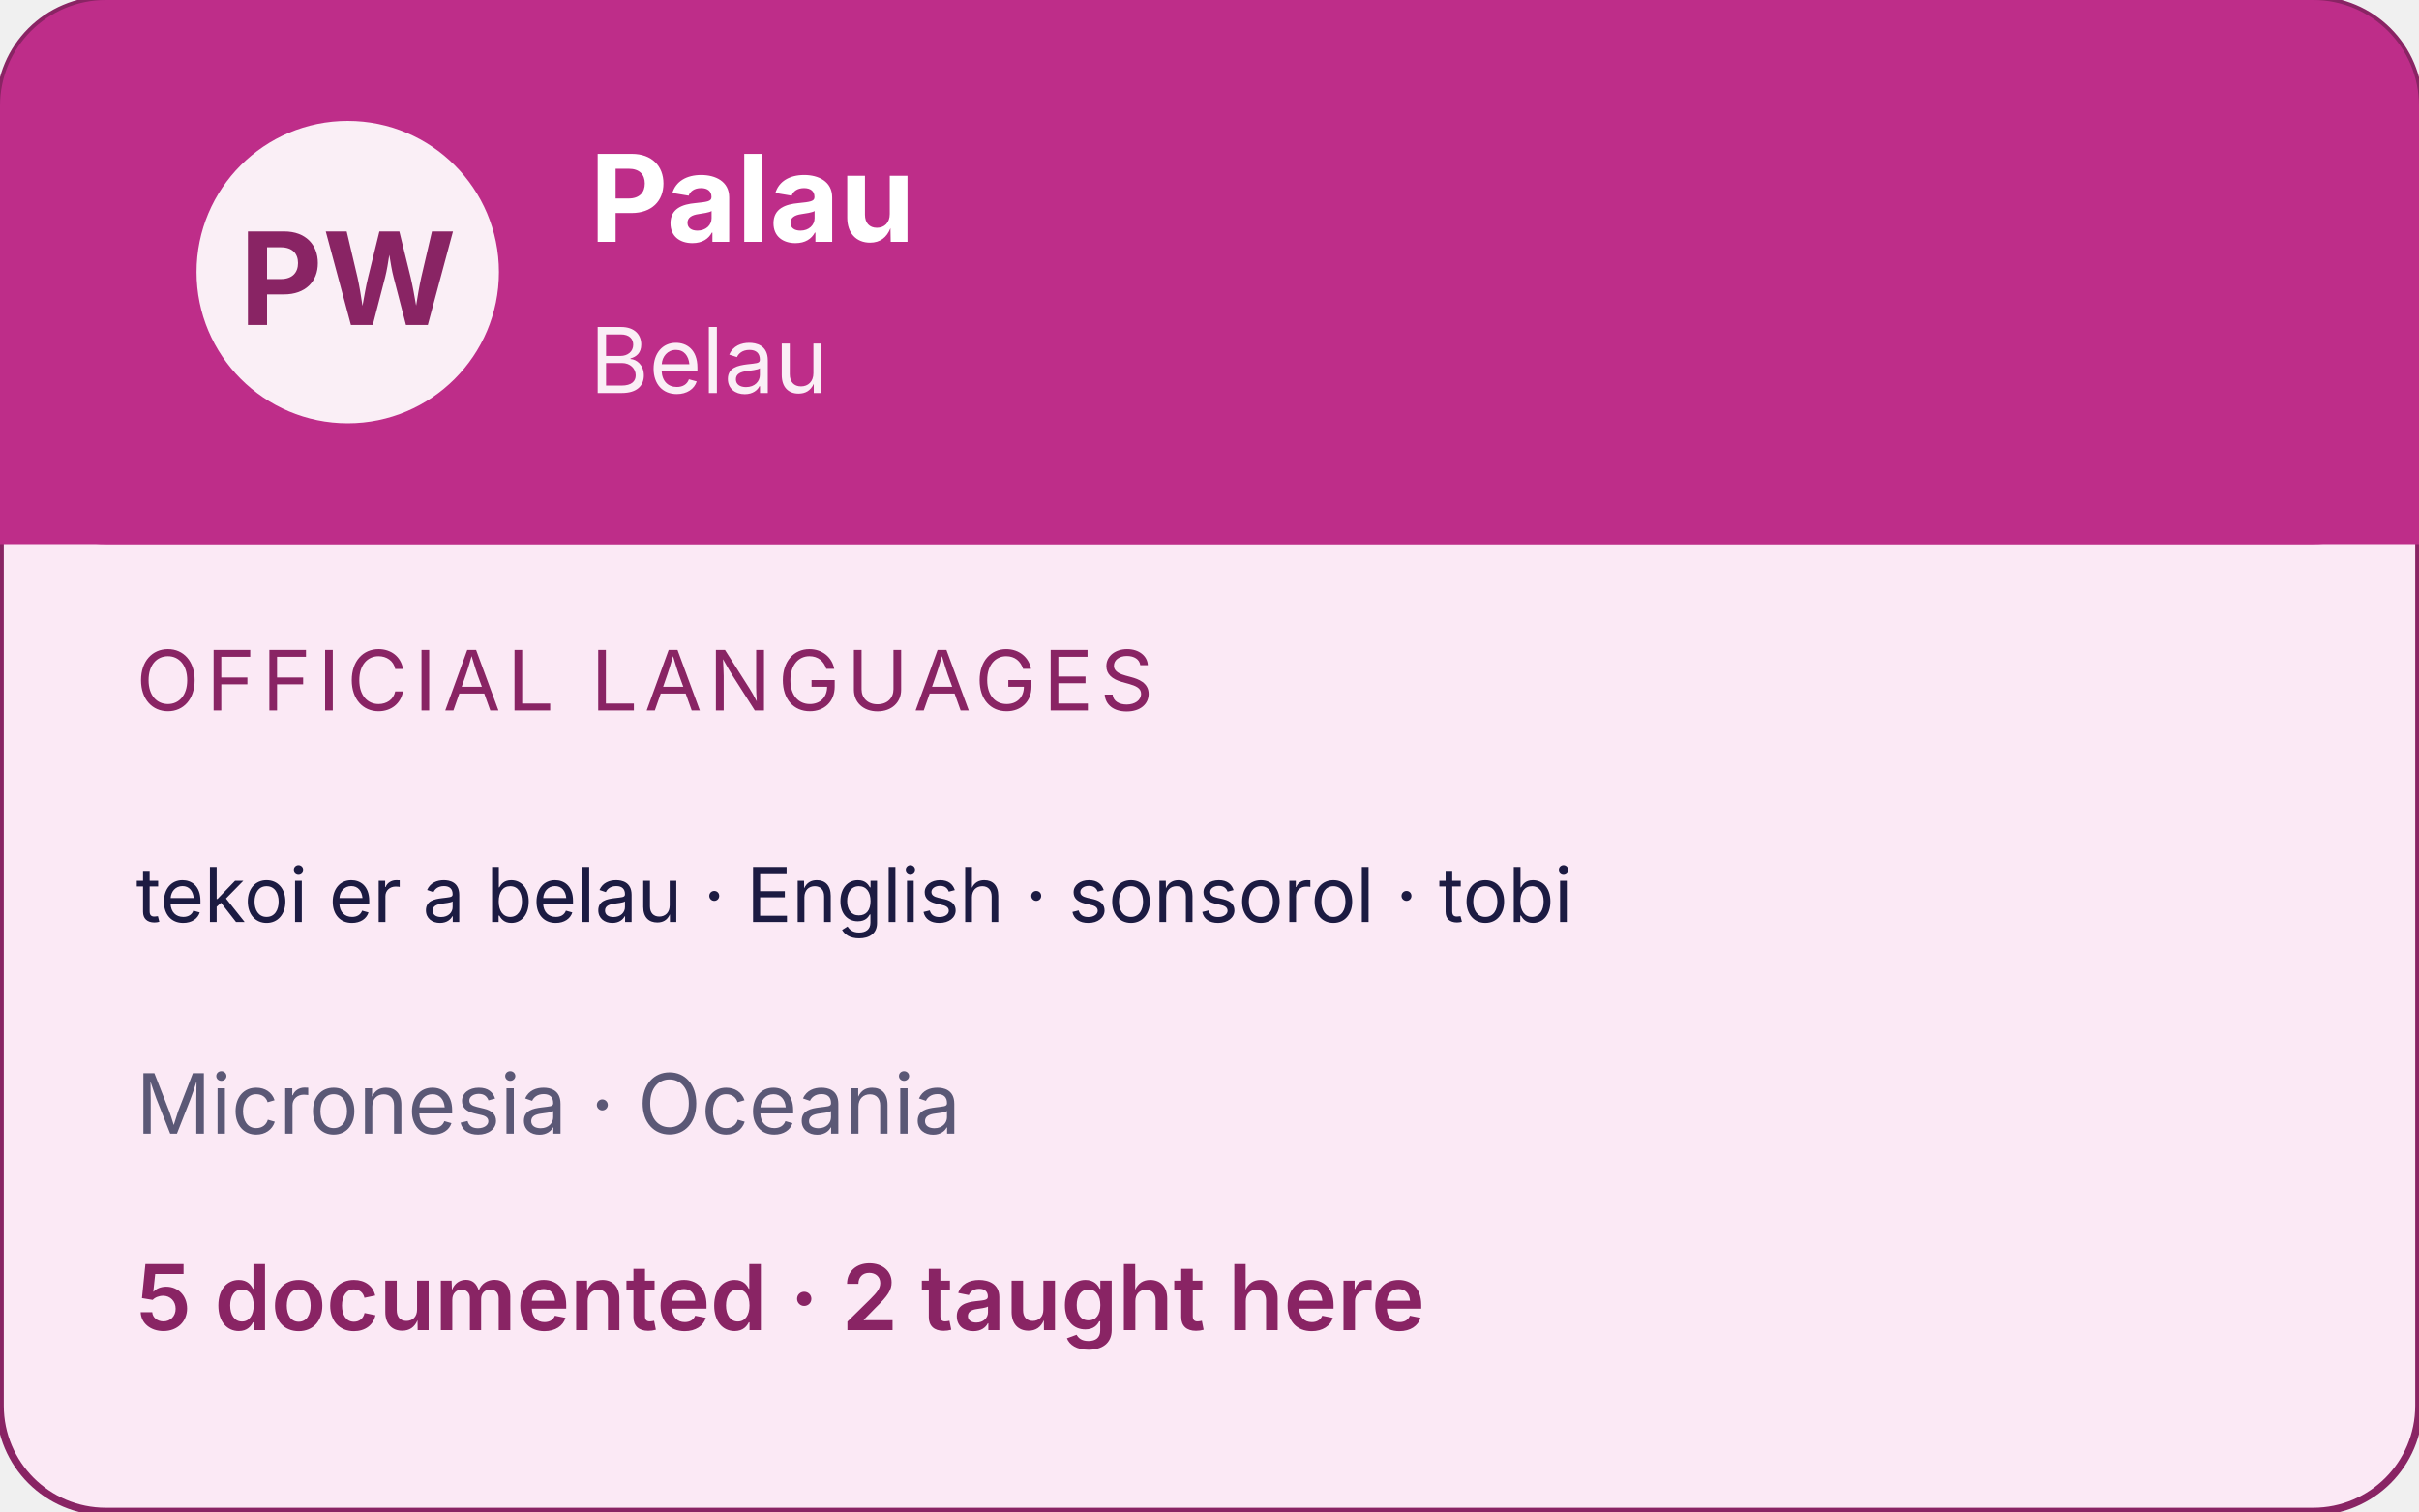
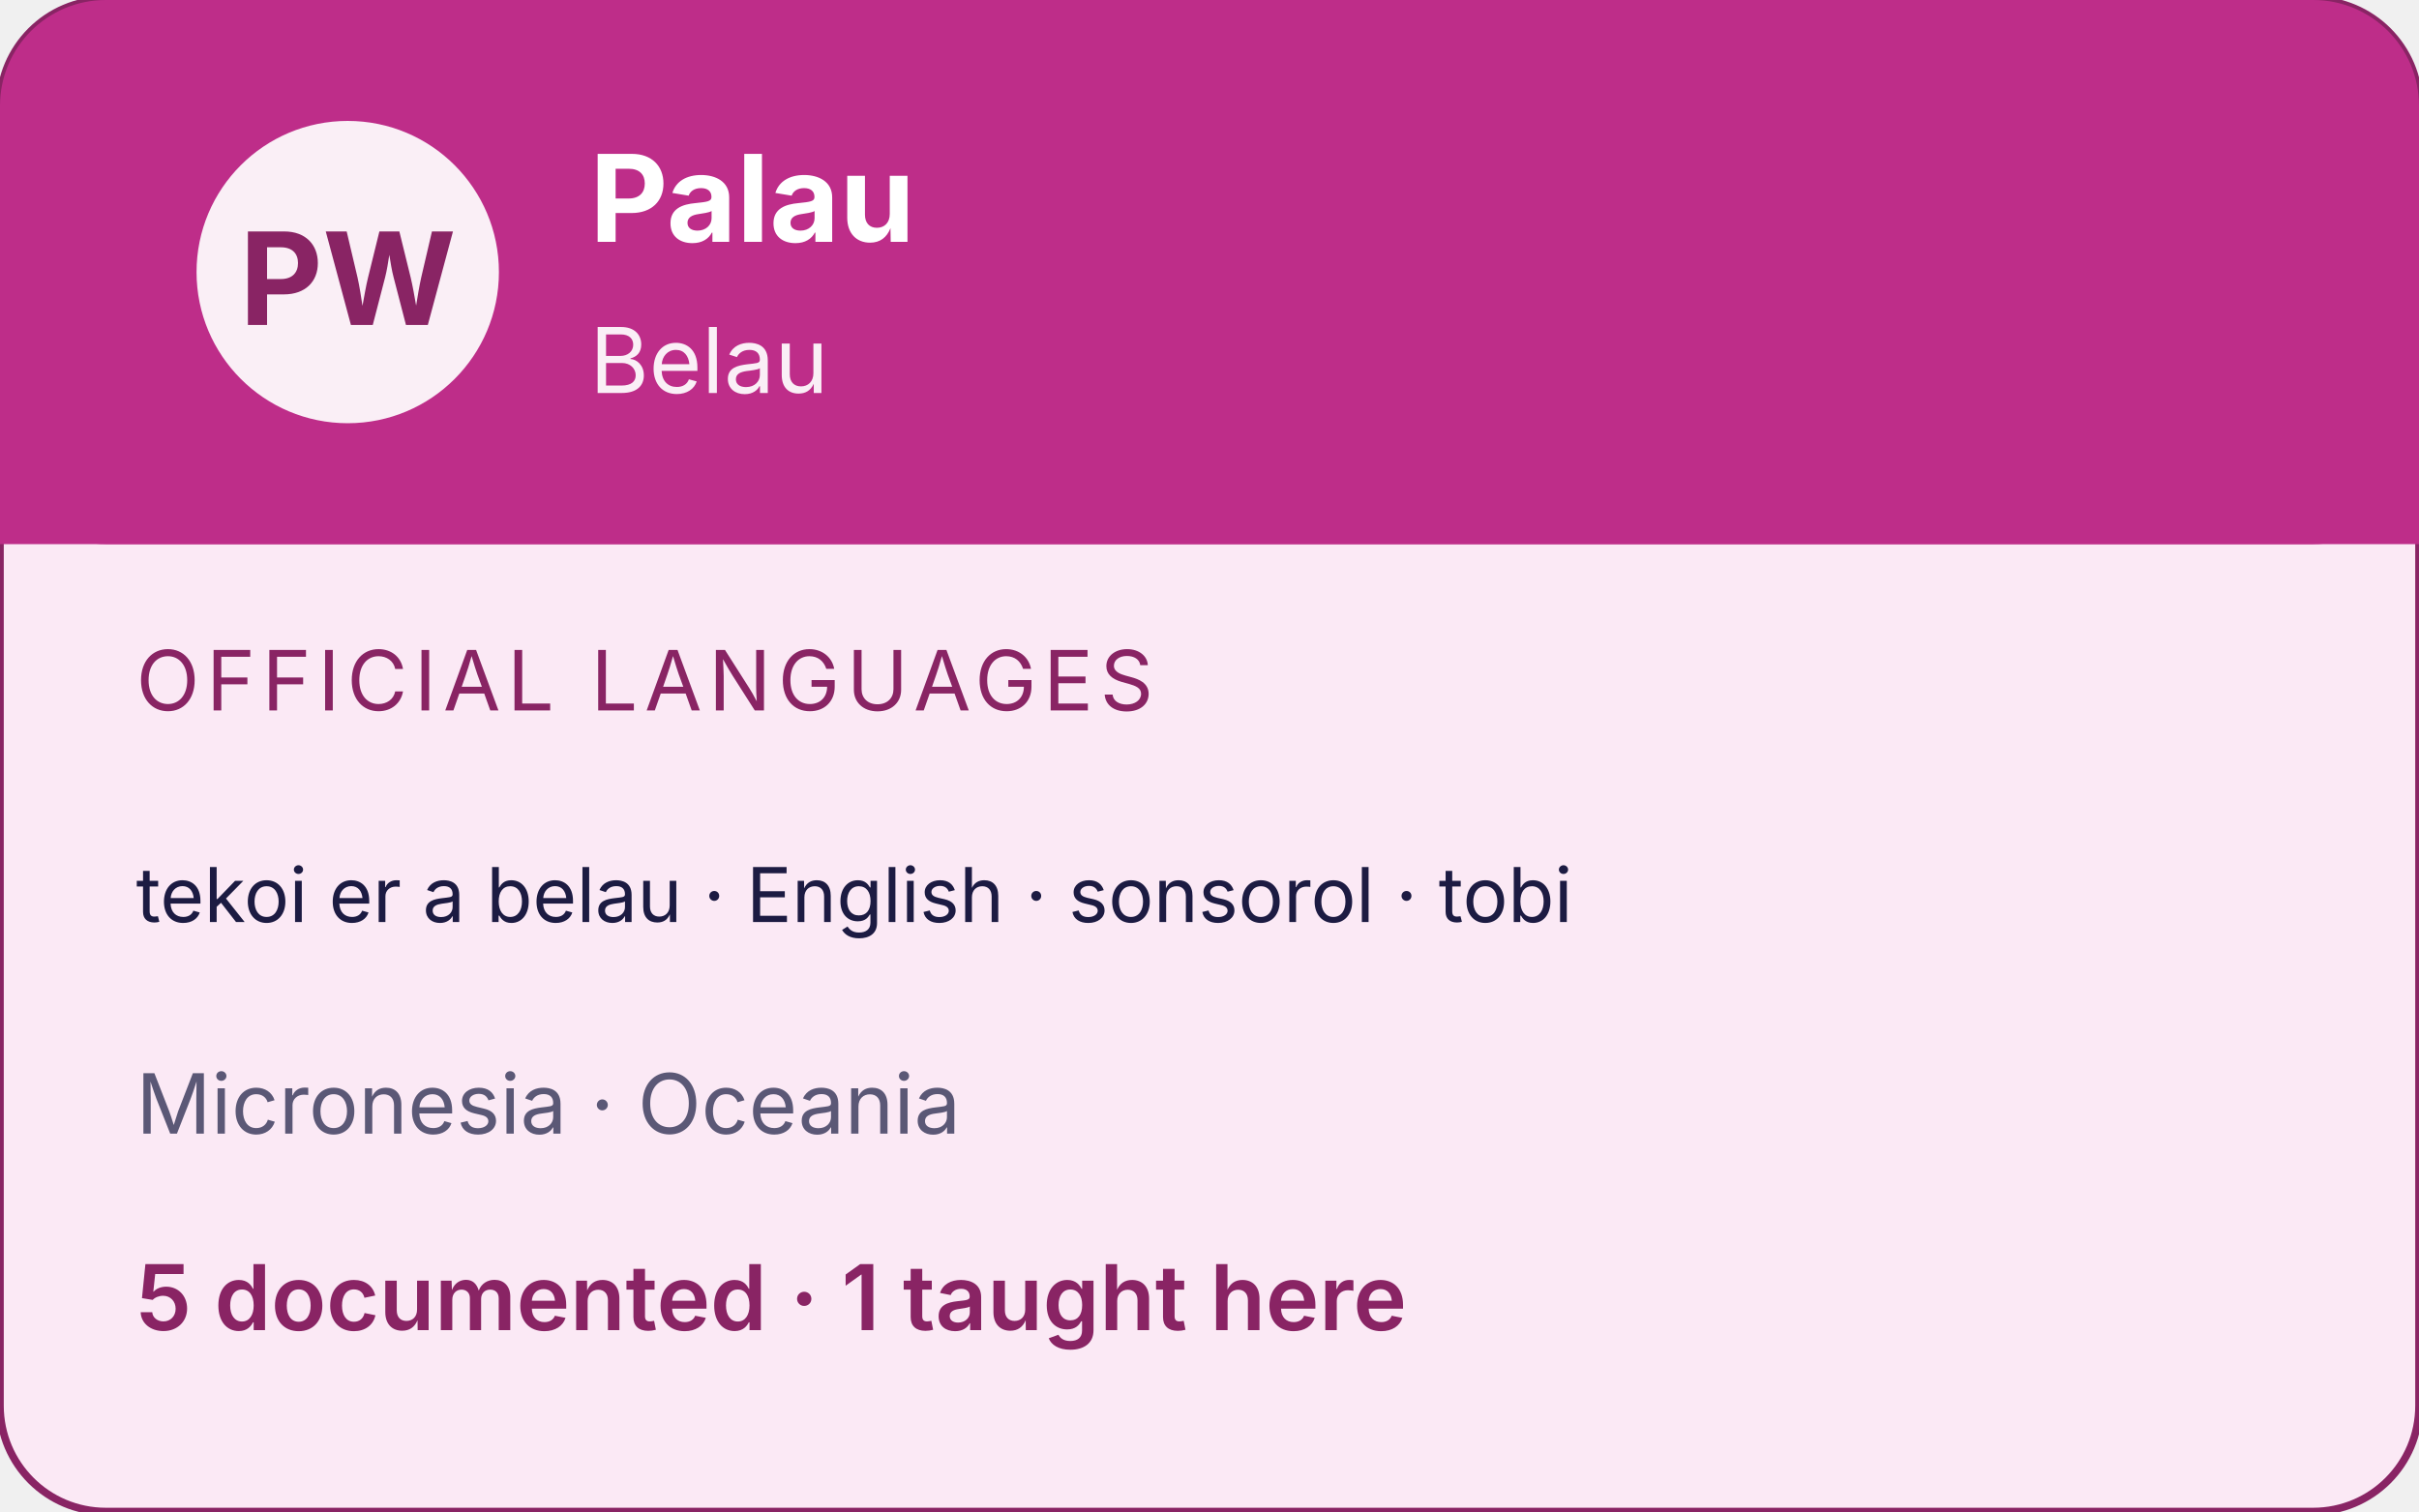
- <svg xmlns="http://www.w3.org/2000/svg" viewBox="0 0 320 200" width="320" height="200" role="img" aria-label="Palau (PW): tekoi er a belau, English, sonsorol, tobi. 5 languages documented for this country, 2 of them have a course on EkGuru." font-family="system-ui,-apple-system,Segoe UI,sans-serif">
+ <svg xmlns="http://www.w3.org/2000/svg" viewBox="0 0 320 200" width="320" height="200" role="img" aria-label="Palau (PW): tekoi er a belau, English, sonsorol, tobi. 5 languages documented for this country, 1 of them has a course on EkGuru." font-family="system-ui,-apple-system,Segoe UI,sans-serif">
  <rect width="320" height="200" rx="14" fill="hsl(322 70% 95%)" stroke="hsl(322 58% 34%)" stroke-width="1" />
  <rect width="320" height="72" rx="14" fill="hsl(322 62% 46%)" />
  <rect y="58" width="320" height="14" fill="hsl(322 62% 46%)" />
  <circle cx="46" cy="36" r="20" fill="#fff" opacity=".92" />
  <text x="46" y="43" text-anchor="middle" font-size="17" font-weight="700" fill="hsl(322 58% 34%)">PW</text>
  <text x="78" y="32" font-size="16" font-weight="700" fill="#fff">Palau</text>
  <text x="78" y="52" font-size="12" fill="#fff" opacity=".92">Belau</text>
  <text x="18" y="94" font-size="11" letter-spacing=".08em" fill="hsl(322 58% 34%)">OFFICIAL LANGUAGES</text>
  <text x="18" y="122" font-size="10" fill="#1c1b42">tekoi er a belau · English · sonsorol · tobi</text>
  <text x="18" y="150" font-size="11" fill="#5b5876">Micronesia · Oceania</text>
-   <text x="18" y="176" font-size="12" font-weight="600" fill="hsl(322 58% 34%)">5 documented · 2 taught here</text>
+   <text x="18" y="176" font-size="12" font-weight="600" fill="hsl(322 58% 34%)">5 documented · 1 taught here</text>
</svg>
